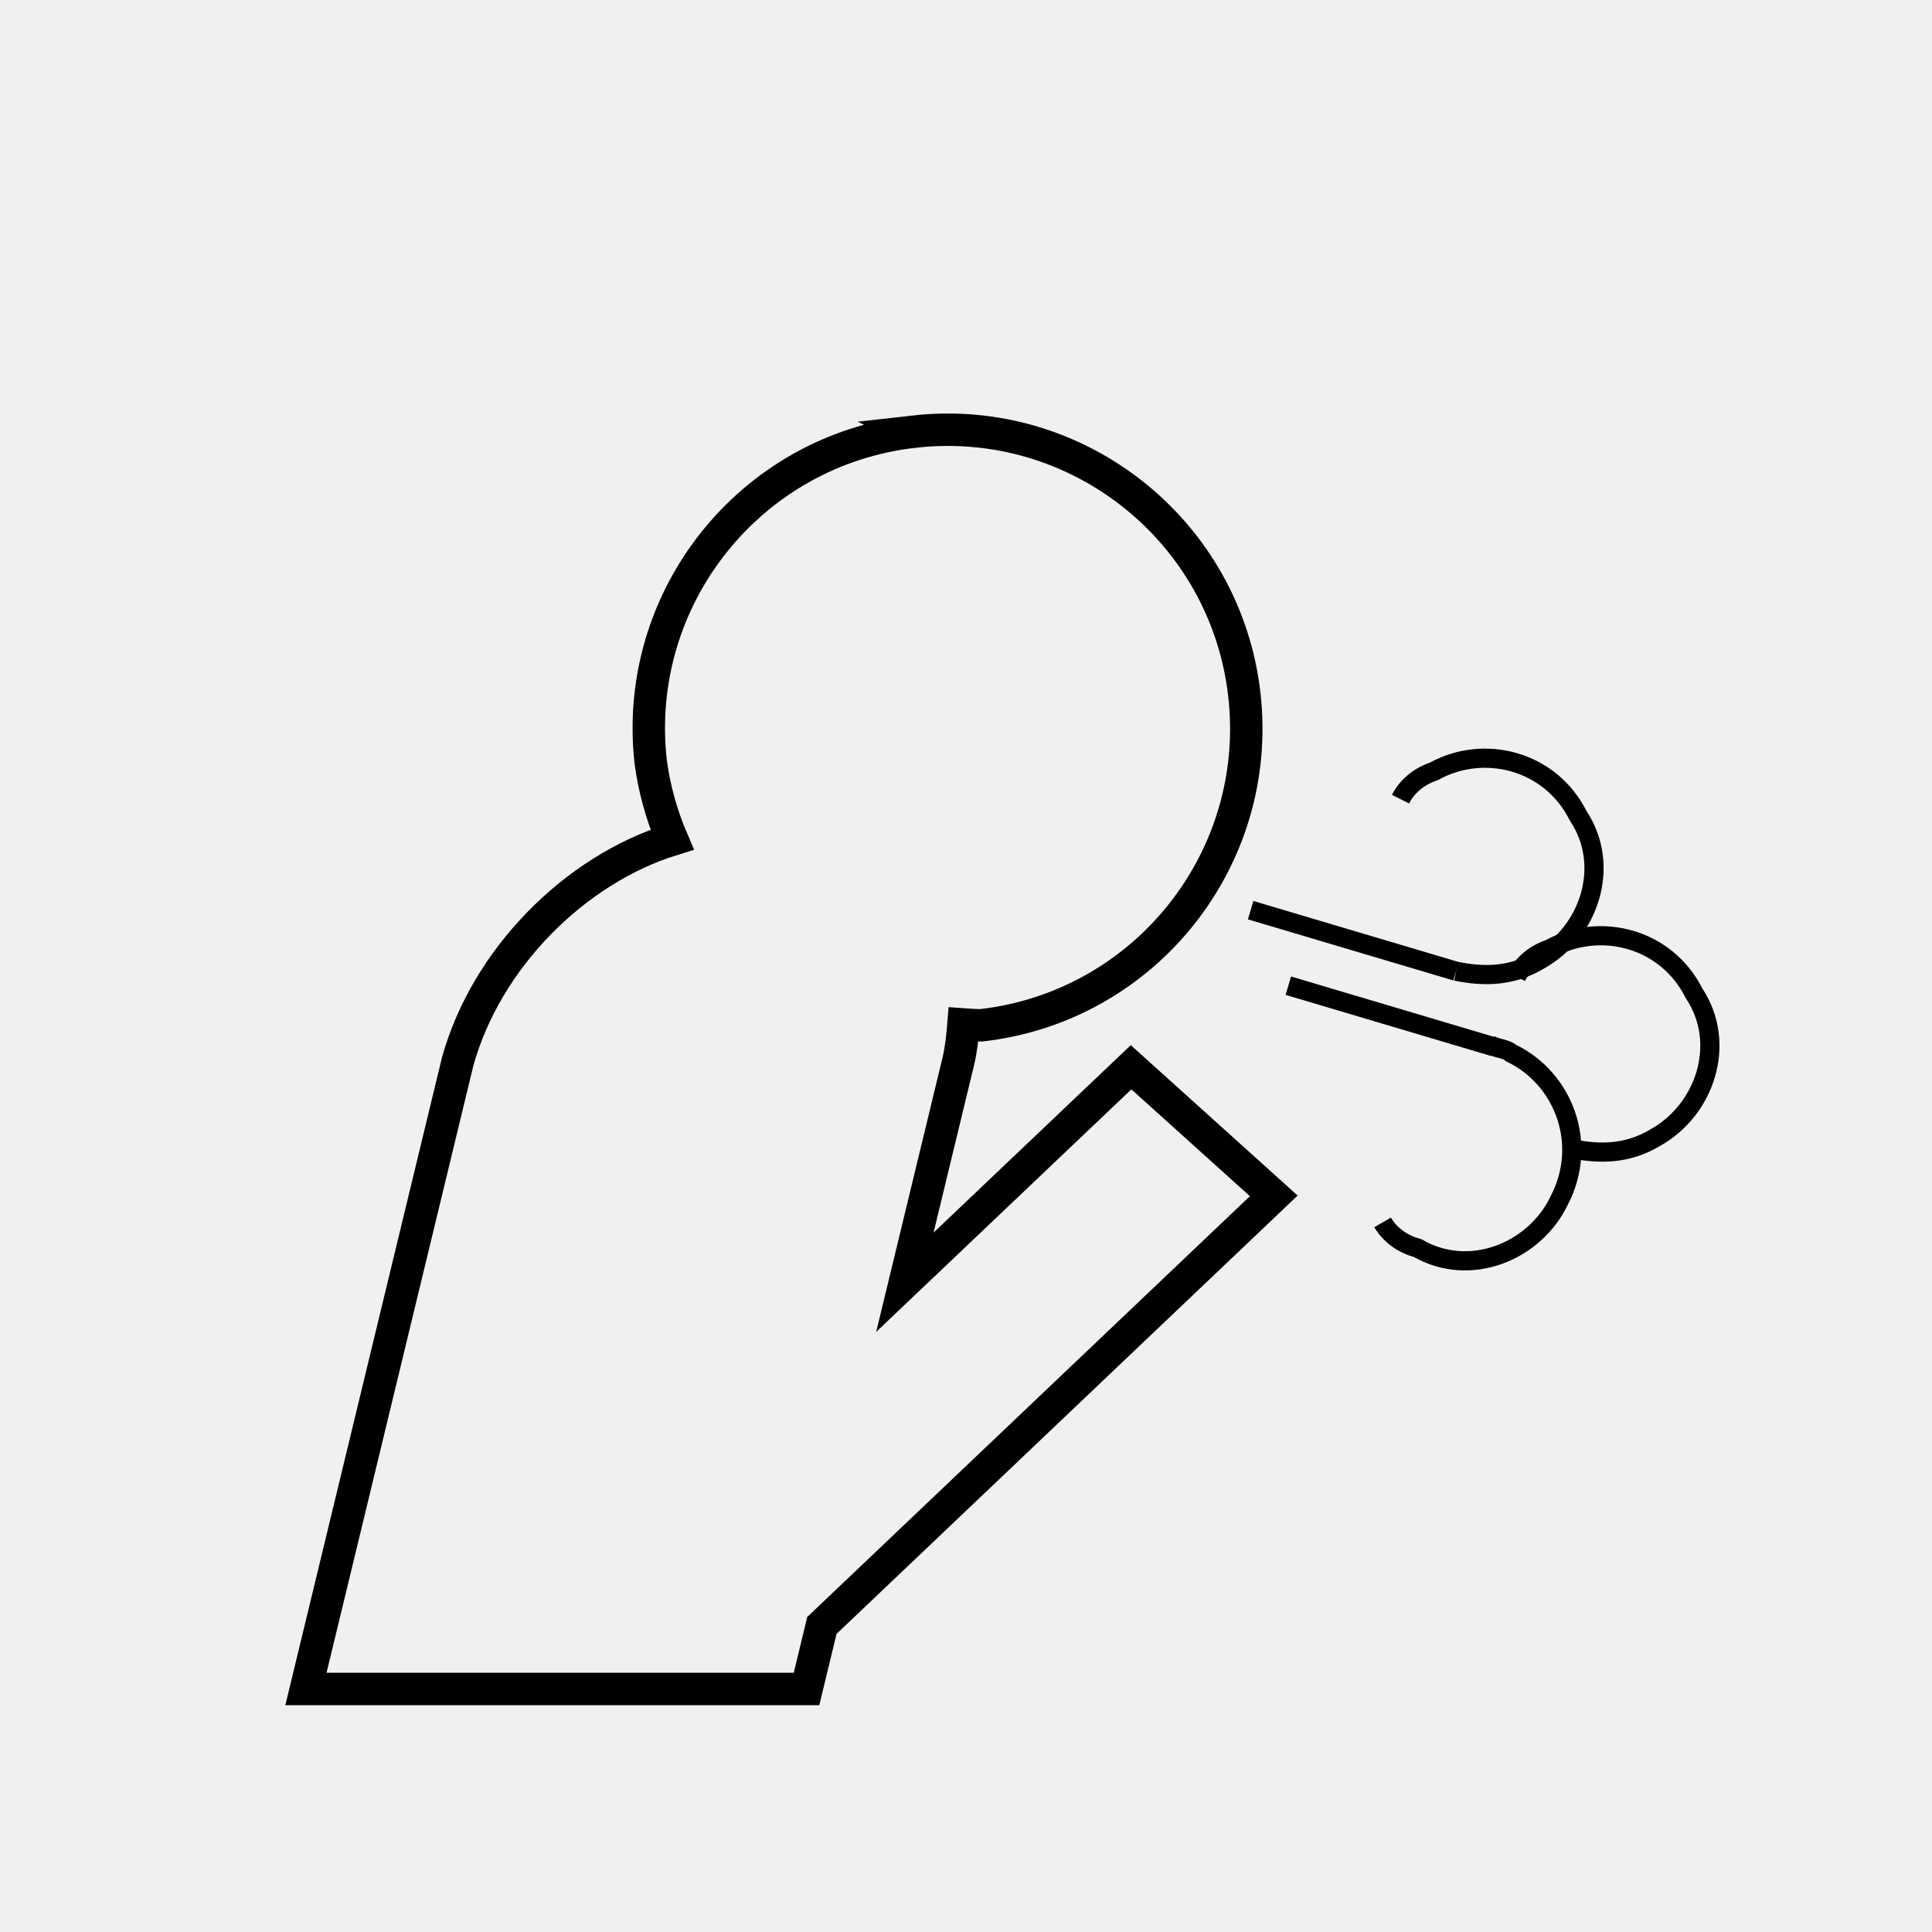
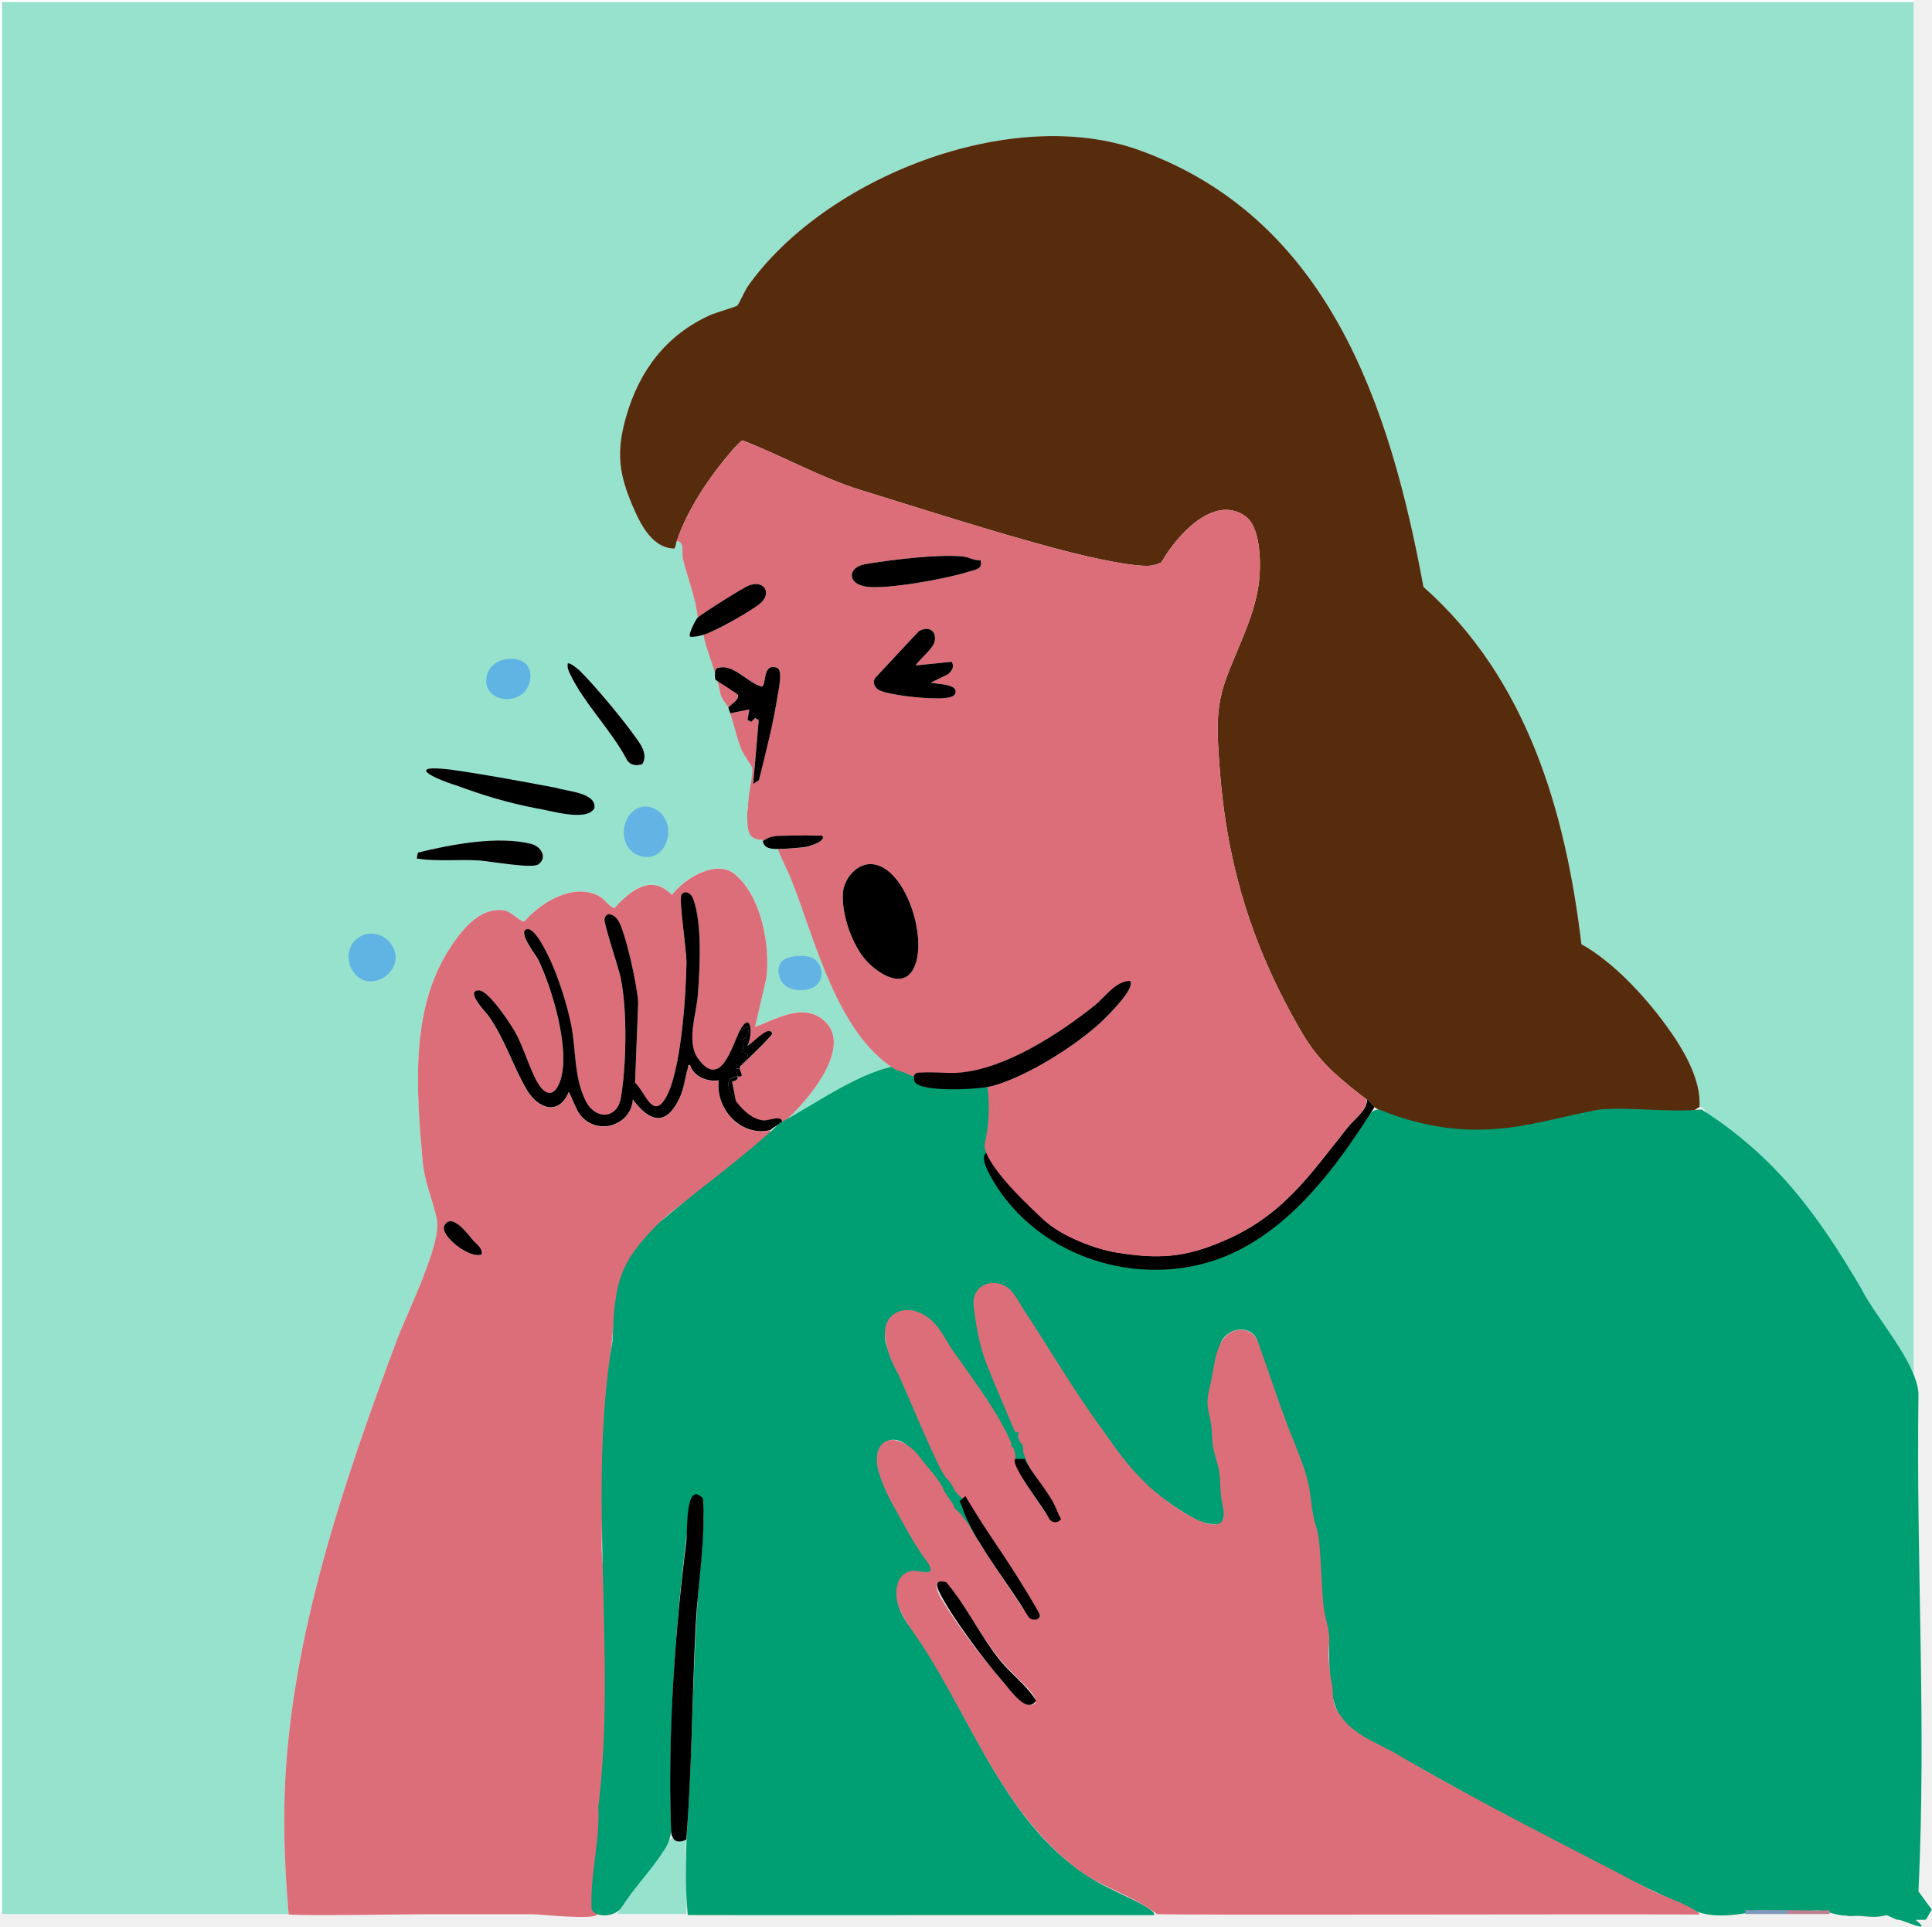
- <svg xmlns="http://www.w3.org/2000/svg" xml:space="preserve" width="20.143mm" height="20.142mm" version="1.0" style="clip-rule:evenodd;fill-rule:evenodd;image-rendering:optimizeQuality;shape-rendering:geometricPrecision;text-rendering:geometricPrecision" viewBox="0 0 348 348" id="svg8275">
-   <defs id="defs8251">
-     <style type="text/css" id="style8249">
-    
-     .str1 {stroke:black;stroke-width:5.842}
-     .str3 {stroke:white;stroke-width:5.842}
-     .str2 {stroke:white;stroke-width:3.043}
-     .str4 {stroke:black;stroke-width:5.842;stroke-linejoin:bevel}
-     .str0 {stroke:#2B2A29;stroke-width:5.842;stroke-linecap:round;stroke-linejoin:round}
-     .fil3 {fill:none}
-     .fil1 {fill:#FEFEFE}
-     .fil0 {fill:#2B2A29}
-     .fil2 {fill:white}
-    
-   </style>
+ <svg xmlns="http://www.w3.org/2000/svg" id="Layer_1" data-name="Layer 1" viewBox="0 0 46.991 46.848">
+   <defs>
+     <style>
+       .cls-1 {
+         fill: #dc6d79;
+       }
+ 
+       .cls-2 {
+         fill: #009e73;
+       }
+ 
+       .cls-3 {
+         fill: #8198bd;
+       }
+ 
+       .cls-4 {
+         fill: #60b4e4;
+       }
+ 
+       .cls-5 {
+         fill: #4e3a3c;
+       }
+ 
+       .cls-6 {
+         fill: #572c0d;
+       }
+ 
+       .cls-7 {
+         fill: #dc6e7a;
+       }
+ 
+       .cls-8 {
+         fill: #c07e91;
+       }
+ 
+       .cls-9 {
+         fill: #63b3e4;
+       }
+ 
+       .cls-10 {
+         fill: #fefefe;
+       }
+ 
+       .cls-11 {
+         fill: #97e2cd;
+       }
+     </style>
  </defs>
-   <g id="Layer_x0020_1">
-     <path id="circle8256" style="fill:none;fill-opacity:1" class="fil1 str1" d="m 154.859,95.75 a 53.81,53.81 0 0 0 -53.809,53.812 53.81,53.81 0 0 0 2.263,14.317 c -17.996,3.437 -35.65,17.465 -42.878,35.398 l -39.847,109.228 89.603,10.126 4.036,-11.063 89.572,-67.75 -22.94,-25.908 -44.839,33.909 14.018,-38.417 c 0.795,-2.206 1.26,-4.373 1.681,-6.531 a 53.81,53.81 0 0 0 3.142,0.499 53.81,53.81 0 0 0 53.809,-53.812 53.81,53.81 0 0 0 -53.812,-53.809 z" transform="rotate(-6.447671)" />
-     <line class="fil3 str3" x1="225.274" y1="163.954" x2="262.274" y2="174.954" id="line8264" style="stroke:#000000;stroke-width:3.455;stroke-dasharray:none;stroke-opacity:1" />
-     <line class="fil3 str3" x1="232.063" y1="177.558" x2="269.063" y2="188.558" id="line8266" style="stroke:#000000;stroke-width:3.455;stroke-dasharray:none;stroke-opacity:1" />
-     <path class="fil3 str3" d="m 262.274,174.954 c 5,1 10,1 15,-2 9,-5 13,-17 7,-26 -5,-10 -17,-13 -26,-8 -3,1 -5,3 -6,5" id="path8268" style="stroke:#000000;stroke-width:3.455;stroke-dasharray:none;stroke-opacity:1" />
-     <path class="fil3 str3" d="m 283.147,206.932 c 5,1 10,1 15,-2 9,-5 13,-17 7,-26 -5,-10 -17,-13 -26,-8 -3,1 -5,3 -6,5" id="path8268-7" style="clip-rule:evenodd;fill:none;fill-rule:evenodd;stroke:#000000;stroke-width:3.455;stroke-dasharray:none;stroke-opacity:1;image-rendering:optimizeQuality;shape-rendering:geometricPrecision;text-rendering:geometricPrecision" />
-     <path class="fil3 str3" d="m 268.101,187.961 c 1.06,0.937 3.056,0.813 4.116,1.75 9.291,4.436 14.022,16.167 8.649,26.518 -4.436,9.291 -16.167,14.022 -25.52,8.588 -3.056,-0.813 -5.175,-2.686 -6.296,-4.621" id="path8270" style="stroke:#000000;stroke-width:3.455;stroke-dasharray:none;stroke-opacity:1" />
+   <path class="cls-11" d="M.046.047v46.497h6.975c-.089-1.009-.134-2.03-.093-3.045.15-3.707,1.431-7.457,2.721-10.904.242-.646,1.094-2.35.978-2.933-.1-.502-.3-.879-.351-1.462-.145-1.664-.301-3.586.613-5.059.284-.458.772-1.123,1.398-.999.159.032.371.281.47.262.404-.468,1.187-.938,1.799-.624.161.083.227.236.387.302.377-.416.89-.851,1.401-.324.306-.399,1.081-.886,1.542-.494.638.543.851,1.72.756,2.515l-.275,1.189c.517-.187,1.164-.593,1.671-.16.38.326.263.837-.009,1.316-.014.025-.029.05-.043.074-.018.031-.037.061-.058.092-.063.098-.132.195-.202.287-.044.058-.09.114-.136.168-.017.02-.034.04-.051.06-.002.003-.005.006-.008.009-.019.022-.039.044-.057.066-.019.022-.038.042-.057.062-.019.021-.037.04-.056.06,0,.002-.002.002-.003.004-.029.03-.058.059-.085.086-.006.006-.012.012-.018.017-.017.016-.033.033-.05.047-.016.016-.032.029-.046.043,0,0-.002.002-.002.002.028-.016.057-.032.085-.047.024-.013.048-.026.073-.04.638-.346,1.395-.673,2.073-.985,0,0,0,0,.002,0,.004-.002.009-.004.013-.006.091-.042.256-.102.358-.129-1.407-.898-1.918-3.107-2.503-4.588-.101-.256-.239-.5-.334-.759-.163,0-.332-.007-.372-.186-.003-.013,0-.033,0-.046-.03-.003-.063.004-.093,0-.263-.035-.267-.263-.279-.466-.004-.059-.005-.126,0-.186.004-.059-.007-.122.015-.169.012-.028.035-.05.078-.064.002-.046-.002-.093,0-.139.006-.157.038-.494.03-.666,0-.01,0-.02,0-.03,0-.009-.002-.019-.002-.027-.004-.026-.217-.331-.268-.454-.112-.27-.171-.601-.27-.869-.019-.05-.032-.102-.046-.139-.014-.036-.131-.17-.171-.271-.048-.122-.046-.262-.108-.38-.018-.014-.034-.027-.046-.046-.042-.062,0-.043,0-.046-.007-.026.007-.067,0-.093-.084-.311-.215-.612-.28-.93-.107.029-.212.059-.325.046-.056-.055.141-.423.185-.465-.049-.492-.246-.955-.361-1.429-.03-.125.046-.438-.15-.431-.02.058-.022.124-.052.18-.507,0-.796-.526-.979-.939-.37-.838-.455-1.375-.201-2.263.32-1.12.969-1.983,2.038-2.472.129-.059.629-.202.671-.236.026-.021.192-.383.253-.468,1.873-2.647,6.404-4.434,9.522-3.309,4.601,1.659,6.097,6.213,6.912,10.62,2.51,2.223,3.456,5.441,3.841,8.688.772.431,1.531,1.251,2.055,1.968.398.545.867,1.305.817,1.995.079-.021.115.061.157.122h0c.012.021.026.038.043.049,1.902,1.301,2.77,2.614,3.907,4.556.235.401.479.775.691,1.182h0c.043.084.086.169.126.256v.242s0,.002,0,.002c0,.124,0,.247,0,.371v.019c.002,1.189.002,2.378.002,3.567,0,.007,0,.014,0,.021,0,2.3,0,4.601,0,6.901,0,0,0,.002,0,.002,0,.003,0,.007,0,.01v2.324h.279V.047H.046ZM9.424,23.56c-.106.167-.315.246-.511.199-.03-.008-.024-.065-.071-.088-.092-.046-.199.021-.239-.215-.098-.59.322-.799.822-.519l.107.421c-.132.041-.071.143-.109.203ZM19.02,23.422c.033-.169.594-.156.729-.112.052.017.205.307.204.383l-.204.332-.511.013c-.212-.186-.278-.308-.218-.615ZM12.25,16.132c.098-.013.34-.011.432.018.007.002.102.105.103.112.071.36-.096.666-.481.659-.545-.011-.442-.736-.053-.788ZM13.093,21.02c-.154.11-1.178-.079-1.446-.096-.502-.031-1.01.032-1.511-.047l.028-.143c.804-.197,1.956-.42,2.765-.208.227.059.394.329.163.494ZM14.231,19.646c0,.022,0,.046-.005.067-.043.013-.103-.009-.137.002-.095.028-.103.054-.232.046-.4-.024-1.119-.206-1.536-.301-.129-.029-.346-.044-.418-.164-.029-.004-.063.003-.093,0-.083-.009-.156.009-.186-.093-.029-.004-.064.005-.093,0-.08-.013-.148.011-.186-.093-.131-.039-.343-.059-.418-.139-.171-.008-.274-.136-.418-.21l.146-.012h0l.132-.011c.03,0,.064-.004.093,0,.796.1,1.868.308,2.672.466.081.016.163.007.211.092.03.003.062-.002.093,0,.061.004.124-.004.186,0v.093c.014.004.031-.002.046,0,.139.021.145.109.142.256ZM15.842,19.777c.012.004.012.056.027.062.06.026.133-.011.174.047.02.029.089.225.094.269.048.426-.227.613-.62.534-.015-.003-.215-.202-.218-.218-.024-.115.003-.55.101-.608.037-.022.108.004.139-.012.082-.043.073-.164.303-.074ZM15.41,17.859c.148.206.366.459.216.72-.137.053-.294.033-.374-.097-.366-.705-1.058-1.394-1.388-2.099-.04-.084-.07-.15-.053-.248.033-.039.242.127.278.163.353.339,1.03,1.156,1.322,1.561Z" />
+   <polygon class="cls-10" points=".046 46.544 0 46.544 0 0 46.544 0 46.544 .046 .046 .046 .046 46.544" />
+   <path d="M10.136,20.877l.028-.144c.805-.197,1.956-.42,2.766-.208.226.059.395.329.163.495-.154.11-1.178-.079-1.445-.096-.503-.031-1.01.032-1.511-.047Z" />
+   <path d="M13.81,16.135c.034-.038.242.127.278.163.352.339,1.03,1.156,1.321,1.561.148.206.366.46.216.72-.137.053-.294.033-.374-.096-.365-.705-1.058-1.394-1.388-2.099-.04-.085-.07-.15-.054-.248Z" />
+   <path d="M10.788,18.738l-.132.011c.022-.027.096-.011.132-.011Z" />
+   <path class="cls-4" d="M9.459,22.888c.583.662-.548,1.439-.929.634-.245-.617.435-1.089.916-.647l.013.013Z" />
+   <path class="cls-9" d="M15.879,19.647c.713.3.318,1.528-.443,1.108-.532-.348-.189-1.319.428-1.114l.016.006Z" />
+   <path class="cls-9" d="M19.787,23.311c.206.12.26.418.109.603-.17.229-.698.214-.863-.016-.128-.172-.155-.467.064-.58.174-.085.505-.106.676-.015l.013.008Z" />
+   <path class="cls-4" d="M12.753,16.112c.218.163.179.514.011.702-.179.212-.556.249-.775.078-.235-.171-.201-.543.008-.721.184-.164.538-.208.742-.069l.014.01Z" />
+   <path class="cls-5" d="M10.788,18.738l-.132.011c.022-.027.096-.011.132-.011Z" />
+   <path d="M14.453,19.658c-.189.333-1.083.044-1.414-.003-.695-.135-1.298-.318-1.951-.56-.556-.17-1.243-.514-.12-.379.805.113,1.767.291,2.562.443.266.086.979.117.927.49l-.003.009Z" />
+   <g>
+     <path class="cls-7" d="M7.021,46.544c-.089-1.009-.133-2.03-.093-3.045.15-3.707,1.431-7.456,2.721-10.903.242-.646,1.094-2.35.978-2.933-.1-.503-.3-.88-.351-1.462-.145-1.664-.301-3.586.613-5.059.284-.458.772-1.123,1.398-.998.159.032.372.281.469.262.404-.468,1.187-.938,1.8-.623.161.083.227.236.386.302.378-.416.89-.85,1.401-.323.306-.399,1.081-.887,1.542-.494.637.543.851,1.72.756,2.514l-.275,1.189c.517-.187,1.164-.594,1.671-.159.733.627-.381,1.939-.881,2.392-.019.011-.106.071-.139.093.019-.189-.319-.038-.44-.044-.267-.014-.528-.261-.676-.467l-.096-.487c.162-.008.13-.106.142-.118.009-.008.088.022.095-.028.005-.036-.045-.108-.048-.158,0-.014-.003-.034,0-.046.093-.091.794-.757.789-.814-.004-.047-.074-.076-.138-.047-.149.066-.324.258-.464.35.139-.275.091-.885-.186-.372-.188.346-.463,1.468-1.023.674-.284-.402-.035-1.08,0-1.535.049-.661.113-1.731-.115-2.348-.049-.132-.201-.213-.282-.095-.072.105.125,1.369.121,1.655-.012.777-.128,2.665-.513,3.3-.312.516-.491-.157-.738-.383l.076-1.942c-.011-.354-.307-1.738-.491-2.01-.093-.137-.282-.224-.329-.027-.023.097.341,1.185.389,1.407.17.779.144,2.148.01,2.942-.089.527-.633.543-.866.053-.283-.596-.217-1.209-.345-1.84-.105-.517-.336-1.236-.573-1.705-.071-.139-.328-.659-.505-.61-.229.064.227.632.28.742.342.702.806,2.256.519,2.987-.131.335-.33.327-.517.033-.198-.312-.359-.894-.56-1.253-.121-.215-.653-1.025-.888-1.021-.348.005.18.535.249.637.406.593.579,1.204.918,1.779.275.466.78.638,1.02.05.142.257.183.542.445.717.451.3,1.083.013,1.113-.531.419.563.815.656,1.141-.044.111-.238.128-.49.201-.73.014-.045-.014-.075.052-.062.091.284.419.412.698.371-.086.699.545,1.383,1.255,1.209-.006.005.001.055-.02.073-.405.352-.789.688-1.204,1.028-.389.319-.899.643-1.273.96-.309.262-.551.61-.774.9-.043.056-.107.237-.139.287-.353.555-.395,1.373-.456,2.002-.154,1.59-.224,3.188-.236,4.785-.005.627.14,1.245.184,1.872.084,1.191-.018,2.387-.083,3.579-.064,1.179-.192,2.399-.216,3.577-.003.15-1.423,0-1.551,0h-2.74c-.199,0-3.207.046-3.211,0ZM11.504,30.157c-.119-.142-.524-.69-.696-.352-.121.237.624.824.909.697.024-.158-.13-.246-.213-.345Z" />
+     <path class="cls-6" d="M41.336,26.922c-.054.015-.09.081-.207.095-.741.092-1.708-.148-2.409.009-1.108.248-2.045.528-3.222.456-.469-.028-1.71-.281-2.067-.56-.032-.025-.077-.105-.186-.186-.06-.043-.129-.094-.186-.139-.578-.452-1.008-.829-1.386-1.474-1.203-2.054-1.835-4.068-2.008-6.454-.055-.766-.117-1.39.143-2.126.284-.803.761-1.631.827-2.53.029-.405.012-1.206-.343-1.459-.78-.556-1.691.498-2.043,1.119-.112.058-.241.088-.367.087-.569-.009-1.65-.274-2.226-.428-1.526-.407-3.201-.947-4.722-1.416-.97-.3-1.923-.841-2.872-1.206-.04.005-.212.192-.253.241-.553.642-1.075,1.409-1.35,2.208-.02.058-.022.124-.052.18-.507,0-.796-.526-.979-.939-.37-.838-.455-1.375-.201-2.263.32-1.12.969-1.983,2.038-2.472.129-.059.629-.202.671-.236.026-.021.192-.383.253-.468,1.873-2.647,6.404-4.434,9.522-3.309,4.601,1.659,6.097,6.213,6.912,10.62,2.51,2.223,3.456,5.441,3.841,8.688.772.431,1.531,1.251,2.055,1.968.398.545.867,1.305.817,1.995Z" />
+     <path d="M18.738,27.48c-.71.174-1.342-.51-1.255-1.209-.279.041-.607-.087-.698-.371-.066-.012-.039.017-.052.062-.073.24-.09.492-.201.73-.326.7-.721.607-1.141.044-.03.544-.663.832-1.113.531-.263-.175-.303-.46-.445-.717-.24.589-.745.416-1.02-.05-.339-.575-.512-1.186-.918-1.779-.07-.102-.598-.631-.249-.637.234-.004.767.806.888,1.021.202.359.363.941.56,1.253.186.294.385.302.517-.033.287-.731-.177-2.285-.519-2.987-.053-.11-.509-.678-.28-.742.177-.049.434.471.505.61.237.469.469,1.188.573,1.705.128.631.062,1.244.345,1.84.232.49.776.474.866-.053.135-.794.16-2.163-.01-2.942-.048-.222-.412-1.311-.389-1.407.046-.198.236-.11.329.027.184.272.481,1.656.491,2.01l-.076,1.942c.247.227.426.899.738.383.384-.636.501-2.523.513-3.3.004-.286-.193-1.55-.121-1.655.081-.118.233-.038.282.095.228.617.164,1.686.115,2.348-.034.456-.283,1.134,0,1.535.56.793.836-.328,1.023-.674l.186-.093c.084.188-.082.282-.091.312-.025.084.009.22-.049.315l.14.024c.048.156-.159.22-.186.325-.003.013,0,.033,0,.046h-.093s.046.186.046.186c-.407.032-.189.405-.046.604.148.206.409.453.676.467.121.006.459-.144.44.044-.07.046-.224.138-.279.186Z" />
+     <path d="M11.504,30.157c.082.099.237.186.213.345-.285.127-1.029-.46-.909-.697.172-.338.577.209.696.352Z" />
+     <path d="M17.994,25.062c.278-.513.326.096.186.372.14-.092.315-.284.464-.35.064-.029.134,0,.138.047.005.056-.696.723-.789.814.027-.106.234-.169.186-.325l-.14-.024c.058-.095.024-.23.049-.315.009-.03.175-.124.091-.312l-.186.093Z" />
+     <path d="M17.994,25.992c.003.05.053.122.048.158-.007.05-.086.02-.095.028-.012.012.02.11-.142.118l.096.487c-.143-.199-.36-.572.046-.604l-.046-.186h.093Z" />
+     <g>
+       <path class="cls-11" d="M16.692,44.73c-.047.583.035,1.224,0,1.813h-1.674c.048-.088.118-.244.171-.314.301-.4.654-.805.925-1.192.082-.117.111-.276.252-.354.054.137.224.109.325.046Z" />
+       <g>
+         <path class="cls-2" d="M46.661,45.992l.33.452c-.043.016-.117.226-.161.24h-.241c.481.377-.357-.018-.415-.001-.056.016-.251-.121-.308-.107-.359.089-.493-.012-.87.019,0,0-.133-.016-.134-.016-.132.01-.513-.127-.645-.121-.003,0-.006,0-.009,0-.245.01-.49.014-.734.015-.256.002-.511,0-.761.002-.087.018-.175.035-.265.05-.391.065-.8.091-1.174-.037h0c-.118-.041-.232-.097-.34-.172-.164-.074-.328-.15-.491-.225,0,0-.002,0-.002,0-.151-.071-.302-.142-.453-.214-.003-.002-.006-.003-.009-.005-1.987-.95-3.937-2.038-5.845-3.108-.556-.36-1.223-.514-1.581-1.098-.013-.026-.026-.052-.036-.078-.034-.077-.062-.158-.084-.241,0,0,0-.002,0-.003-.07-.256-.091-.534-.099-.811v-.005c-.005-.17-.005-.339-.009-.504v-.002c-.003-.138-.009-.273-.022-.402-.264-.862-.272-1.799-.552-2.653-.177-1.519-.722-2.907-1.167-4.354-.007-.019-.013-.037-.022-.053,0,0,0-.002,0-.002-.17-.352-.693-.264-.858.07-.007.018-.013.036-.019.053-.17.49-.071.957-.073,1.482.13.758.285,1.615.37,2.386.099.347-.099.498-.365.516h0c-.105.008-.221-.007-.332-.039-.005,0-.009-.002-.014-.004-.062-.018-.122-.041-.178-.069-.042-.022-.084-.046-.125-.071-.019-.009-.037-.02-.055-.03-.004-.002-.007-.003-.009-.005-.105-.062-.208-.126-.308-.193-.033-.022-.067-.046-.099-.069-1.669-1.14-2.659-2.876-3.814-4.52-.156-.527-.525-.983-.697-.274.003.655,1.161,3.299,1.418,3.908.03.135-.16.074-.357-.02h0s-.005-.003-.009-.005c-.127-.061-.256-.136-.329-.181-.005-.003-.011-.006-.015-.009-.026-.016-.043-.027-.046-.03.002,0,.009.003.022.011-.672-.446-1.404-2.381-2.144-3.18-.509-.404-.961-.254-.996.154v.002s0,0,0,.002t0,.002h0c-.01.107.009.229.064.365,0,0,0,.002,0,.002.01.028.022.056.036.084.363.823,1.949,2.543,2.253,3.147.049.074.043.572-.007.977,0,.003,0,.005,0,.008-.021.17-.05.323-.084.421,0,.002-.002.004-.002.005h0c-.036.096-.077.136-.125.084-.293-.287-1.213-2.074-1.654-2.428h0c-.026-.022-.051-.038-.074-.048-.124-.06-.236-.063-.329-.026-.002,0-.005.002-.007.002-.209.084-.318.366-.244.631.243.9,1.102,1.564,1.581,2.349.011.04-.274.433-.315.447-.67-.188-.876.121-.783.523.002.012.006.024.009.036.04.15.12.311.231.463h0c.015.022.03.042.046.062.688.941,1.224,2.066,1.832,3.131.026.045.051.09.077.135.026.044.052.089.078.133.058.097.116.192.175.287.02.032.04.064.06.095.461.738.984,1.421,1.65,1.956.051.042.102.083.155.123.118.088.239.172.366.251.004.002.009.005.013.008.162.101.331.194.51.277.206.117,1.116.489,1.024.626-2.594-.005-10.841.005-11.338-.002-.009-.088-.015-.177-.022-.269v-.004c-.021-.315-.026-.649-.022-.981v-.006c.002-.212.009-.421.017-.623v-.006c0-.008,0-.015,0-.022.085-1.171.117-2.345.16-3.518l.002-.067c.026-.695.056-1.391.101-2.086,0-.005,0-.011,0-.015.032-.469.071-.937.122-1.406-.012-.206.163-1.505-.277-1.049-.036.253-.071.508-.102.766,0,.002,0,.004,0,.005-.157,1.244-.277,2.543-.342,3.834-.005.097-.01.194-.015.291-.004.076-.007.151-.01.227-.004.086-.007.172-.01.259-.003.087-.006.173-.009.258-.003.101-.005.201-.008.301-.01.44-.012.876-.008,1.306.002.133.004.266.007.397.002.102.005.205.008.306.004.114-.019.22-.059.32h0s0,.002,0,.002h0c-.036.09-.086.174-.143.253-.002.005-.006.009-.009.014-.284.439-.69.855-.979,1.309-.012.022-.027.044-.046.063,0,0,0,.002-.002.002-.174.184-.593.208-.693-.002-.041-.83.206-1.643.163-2.482.454-3.689-.272-7.678.343-11.326.062-1.398.118-1.879,1.156-2.905.965-.82,2.008-1.548,2.93-2.417.886-.463,1.953-1.271,2.956-1.403l-.065.136c.094.016.172.053.243.101,0,0,.222-.051.223-.05.04.026-.145.108-.108.14.029.024.057.05.084.076.467.306,1.199.103,1.706.137.002,0,.003,0,.004.002.24.091.094,1.077.005,1.579-.005.029-.01.055-.014.08-.015.077-.026.137-.033.174.869,2.288,3.933,3.214,6.064,2.157,1.404-.679,2.394-1.993,3.224-3.268.023-.036.048-.068.076-.096,0,0,0-.002.002-.002.067-.067.15-.101.256-.059.853.351,1.825.528,2.744.452.868-.053,1.694-.321,2.558-.473.787-.067,1.694.079,2.478-.002,1.79,1.134,2.83,2.553,3.886,4.356.334.676,1.331,1.768,1.392,2.54-.059,4.236.196,7.917,0,12.123Z" />
+         <path class="cls-8" d="M44.498,46.451v.093h-1.023v-.093c.335,0,.692.018,1.023,0Z" />
+         <path class="cls-3" d="M43.475,46.451v.093h-1.023c-.026-.141.071-.089.161-.093.286-.011.576,0,.862,0Z" />
+         <path d="M16.692,44.73c-.101.062-.272.091-.325-.046-.053-.077-.045-.165-.048-.253-.078-2.218.093-4.735.373-6.931.033-.261-.032-1.523.406-1.063.066,1.024-.121,2.039-.175,3.061-.094,1.758-.088,3.478-.231,5.233Z" />
+       </g>
+       <path d="M33.431,26.922c-.029.045-.057.09-.085.135,0,0-.002.002-.002.002-.845,1.316-1.858,2.686-3.297,3.383-2.08,1.006-4.798.225-5.935-1.804-.081-.146-.275-.483-.125-.604.011-.009.024-.016.04-.022.027-.012.062-.019.105-.021.076.421.889,1.342,1.296,1.702h0c.014.012.027.023.04.033.013.011.025.021.036.03.404.324,1.144.617,1.65.698,1.021.166,1.652.129,2.604-.279,1.447-.619,2.083-1.585,3.024-2.765.142-.178.502-.446.463-.676.108.081.154.161.186.186Z" />
+       <g>
+         <path class="cls-7" d="M24.663,34.765c-.216-.519-.453-1.056-.659-1.572-.184-.47-.267-.968-.325-1.465-.036-.452.41-.654.781-.45.191.113.302.352.423.544.661,1.002,1.243,2.012,1.942,2.958.299.427.611.876.998,1.242.266.295,1.522,1.29,1.879.998.11-.142.044-.345.017-.509-.046-.215-.029-.497-.067-.736-.029-.18-.097-.343-.134-.52-.049-.217-.03-.499-.076-.705-.022-.114-.061-.247-.069-.36-.024-.269.082-.52.117-.786.048-.254.083-.516.204-.747.214-.421.797-.448.929.052.242.661.455,1.332.71,1.998.173.447.376.891.487,1.358.08.346.073.72.193,1.058.032.102.044.176.062.278.059.533.066,1.087.114,1.626.026.323.155.574.142.898-.037.373.004.732.076,1.096.015.225.005.431.14.613.308.518.841.699,1.348.976,2.004,1.184,4.13,2.231,6.195,3.319.368.192.777.305,1.121.514.118.08.158.117.092.112-3.113-.011-12.463.018-13.162-.008-.561-.442-1.407-.673-1.97-1.121-1.934-1.487-2.673-3.955-4.034-5.847-.209-.308-.42-.674-.306-1.055.035-.156.153-.28.308-.317.202-.055.666.181.434-.197-.322-.421-.578-.922-.835-1.378-.158-.289-.307-.598-.385-.911-.132-.579.224-.908.746-.558.16.114.254.238.376.402.141.179.332.381.446.593.172.341.399.596.631.901.386.679.845,1.335,1.284,1.987.06.106.276.352.373.223.018-.038.005-.106-.032-.185-.085-.171-.233-.399-.343-.581-.371-.605-.787-1.185-1.161-1.789-.092-.164-.251-.25-.379-.377-.158-.185-.277-.385-.401-.585-.348-.691-.719-1.615-1.029-2.303-.134-.246-.266-.513-.311-.799-.058-.219-.04-.499.142-.656.319-.278.776-.099,1.035.186.189.202.308.471.468.695.515.738,1.124,1.512,1.463,2.365.067.209.015.338.113.527.134.273.433.69.604.949.056.085.161.227.259.22.092-.012.07-.168.037-.246-.154-.373-.452-.7-.653-1.046-.151-.284-.177-.598-.353-.864l-.005-.011ZM24.427,40.933c.167.186.418.517.642.531.308-.037-.072-.412-.177-.516-.167-.169-.343-.331-.498-.51-.468-.541-.803-1.209-1.242-1.778-.057-.072-.12-.137-.2-.178-.279-.11-.16.237-.066.376.398.673,1.029,1.491,1.532,2.065l.009.01Z" />
+         <path class="cls-2" d="M23.016,35.942c.113.078.238.362.325.558.068.151.108.303.186.465l-.31-.294c-.085-.286-.199-.229-.294-.543h.093s0-.186,0-.186Z" />
+         <path class="cls-2" d="M24.643,34.826h.14c-.085.19.088.293.092.311.026.113-.023.197.048.34-.046.002-.093-.003-.139,0-.058-.093-.07-.17-.109-.264-.007-.016-.07-.015-.077-.048-.002-.012-.001-.205,0-.246,0-.031.026-.068.046-.093Z" />
+         <path d="M24.391,40.89c-.421-.47-1.288-1.632-1.553-2.189-.094-.197-.052-.294.178-.225.499.587.84,1.331,1.329,1.926.266.323.637.594.854.951-.217.354-.639-.274-.808-.463Z" />
+         <path d="M23.528,36.965c-.078-.162-.118-.314-.186-.465l.141-.118c.384.67.846,1.298,1.255,1.953.081.129.545.87.551.938.013.136-.205.149-.275.041-.474-.775-1.095-1.536-1.486-2.349Z" />
+         <path d="M24.783,35.477c.046-.003.093.002.139,0,.164.335.532.732.723,1.114.057.114.098.238.161.35-.073.104-.2.1-.281.002-.095-.222-.958-1.304-.835-1.466.031-.002.062.001.093,0Z" />
+       </g>
+       <g>
+         <path class="cls-7" d="M21.869,26.028l-.016.002c.074.029.18.067.26.098-.071-.047-.15-.084-.243-.101ZM24.132,27.991c-.043.002-.077.009-.105.021.088-.502.235-1.488-.005-1.579.043-.008.08-.015.11-.023.776-.208,1.866-.876,2.524-1.444-.671.569-1.861,1.257-2.638,1.466v.002c.06.47.029.97-.064,1.367-.015.064-.002.143.033.233.008.019.016.039.026.058.236.507,1.053,1.294,1.415,1.601-.408-.36-1.22-1.281-1.296-1.702Z" />
+         <path class="cls-7" d="M33.245,26.736c-.06-.043-.129-.094-.186-.139-.578-.452-1.008-.829-1.386-1.474-1.203-2.054-1.835-4.068-2.008-6.454-.055-.766-.117-1.39.143-2.126.284-.803.761-1.631.827-2.53.029-.405.012-1.206-.343-1.459-.78-.556-1.691.498-2.043,1.119-.112.058-.241.088-.367.087-.569-.009-1.65-.274-2.226-.428-1.526-.407-3.201-.947-4.722-1.416-.97-.3-1.923-.841-2.872-1.206-.04.005-.212.192-.253.241-.553.642-1.075,1.409-1.35,2.208.197-.007.12.306.15.431.115.474.312.937.361,1.429.105-.098,1.103-.727,1.243-.78.369-.141.553.17.304.411-.191.184-1.146.717-1.408.788.064.318.195.618.28.93-.002-.122.057-.134.162-.143.329-.029.658.386.975.469.126-.025.003-.58.367-.459.159.053.04.552.015.702-.102.663-.288,1.382-.451,2.036l-.139.093.133-1.551-.087-.053-.093.094-.093-.047.046-.255-.465.093c.099.267.158.599.27.869.051.123.264.428.268.454.019.14-.048.43-.08.676-.006.046-.034.326-.041.419-.005.06-.004.127,0,.186.012.203.015.431.279.466.03.004.063-.003.093,0,0,.014-.003.033,0,.046.205-.166.477-.127.732-.143.06-.004.144.003.151.003.184-.01.373.007.558,0,.129.128-.311.263-.397.276-.149.023-.517.05-.672.05.095.259.232.502.334.759.585,1.481,1.096,3.69,2.503,4.588.009.005.044.02.092.039l.016-.002c.094.016.172.053.243.101,0,0,.002,0,.002.002.06.022.104.041.111.047.033-.107.12-.09.207-.095.287-.019.601.026.888.004,1.117-.084,2.439-.945,3.298-1.63.259-.206.494-.586.861-.603.164.166-.563.877-.697,1-.04.037-.083.075-.127.112-.659.568-1.748,1.236-2.524,1.444-.03.008-.067.015-.11.023.24.091.094,1.077.005,1.579.027-.012.062-.019.105-.021.076.421.889,1.342,1.296,1.702h0c.014.012.027.023.04.033.013.011.025.021.036.03.404.324,1.144.617,1.65.698,1.021.166,1.652.129,2.604-.279,1.447-.619,2.083-1.585,3.024-2.765.142-.178.502-.446.463-.676ZM22.189,23.607c-.282.439-.854.039-1.109-.236-.354-.379-.625-1.164-.575-1.681.034-.342.353-.714.722-.675.831.09,1.387,1.93.962,2.592ZM23.228,16.878c-.069.143-.587.101-.746.093-.228-.011-.984-.09-1.137-.212-.084-.067-.128-.189-.054-.279l1.056-1.13c.201-.119.411-.052.394.203-.013.211-.358.45-.47.628l.878-.088c.069.125.009.209-.085.3l-.421.206c.119.04.706.024.584.279ZM23.516,13.915c-.513.162-1.917.416-2.425.354-.497-.061-.482-.476-.049-.55.61-.104,1.779-.247,2.369-.189.15.015.284.105.439.095.067.227-.153.232-.335.29Z" />
+         <path d="M18.91,16.935c-.102.663-.288,1.382-.451,2.036l-.139.093.133-1.551-.087-.053-.093.094-.093-.047.046-.255-.465.093c-.019-.05-.032-.102-.046-.139.067-.093.255-.18.234-.301-.005-.031-.438-.289-.513-.35-.018-.014-.034-.027-.046-.046v-.046c-.007-.026.007-.067,0-.093-.002-.122.057-.134.162-.143.329-.029.658.386.975.469.126-.025.003-.58.367-.459.159.053.04.552.015.702Z" />
+         <path d="M18.518,14.649c-.191.184-1.146.717-1.408.788-.107.029-.212.059-.325.046-.056-.055.141-.423.185-.465.105-.098,1.103-.727,1.243-.78.369-.141.553.17.304.411Z" />
+         <path d="M19.596,20.595c-.149.023-.517.05-.672.05-.163,0-.332-.007-.372-.186.205-.166.41-.124.665-.14.06-.004.211,0,.218,0,.184-.01.373.007.558,0,.129.128-.311.263-.397.276Z" />
+         <path class="cls-7" d="M17.436,16.553c.075.061.508.319.513.35.021.121-.167.209-.234.301-.014-.036-.131-.169-.171-.271-.048-.122-.046-.262-.108-.38Z" />
+         <path class="cls-1" d="M17.437,16.553c-.042-.062-.046-.089-.047-.093l.047.093Z" />
+         <path d="M26.783,24.854c-.04.037-.083.075-.127.112-.659.568-1.748,1.236-2.524,1.444-.03.008-.067.015-.11.023,0,0-.002,0-.004,0-.442.074-1.474.098-1.719-.074-.06-.041-.071-.102-.071-.142,0-.022,0-.039-.002-.041.033-.107.12-.09.207-.095.287-.019.601.026.888.004,1.117-.084,2.439-.945,3.298-1.63.259-.206.494-.586.861-.603.164.166-.563.877-.697,1Z" />
+         <path d="M22.189,23.607c-.282.439-.854.039-1.109-.236-.354-.379-.625-1.164-.575-1.681.034-.342.353-.714.722-.675.831.09,1.387,1.93.962,2.592Z" />
+         <path d="M23.228,16.878c-.069.143-.587.101-.746.093-.228-.011-.984-.09-1.137-.212-.084-.067-.128-.189-.054-.279l1.056-1.13c.201-.119.411-.052.394.203-.013.211-.358.45-.47.628l.878-.088c.069.125.009.209-.085.3l-.421.206c.119.04.706.024.584.279Z" />
+         <path d="M23.516,13.915c-.513.162-1.917.416-2.425.354-.497-.061-.482-.476-.049-.55.61-.104,1.779-.247,2.369-.189.15.015.284.105.439.095.067.227-.153.232-.335.29Z" />
+       </g>
+     </g>
  </g>
</svg>
